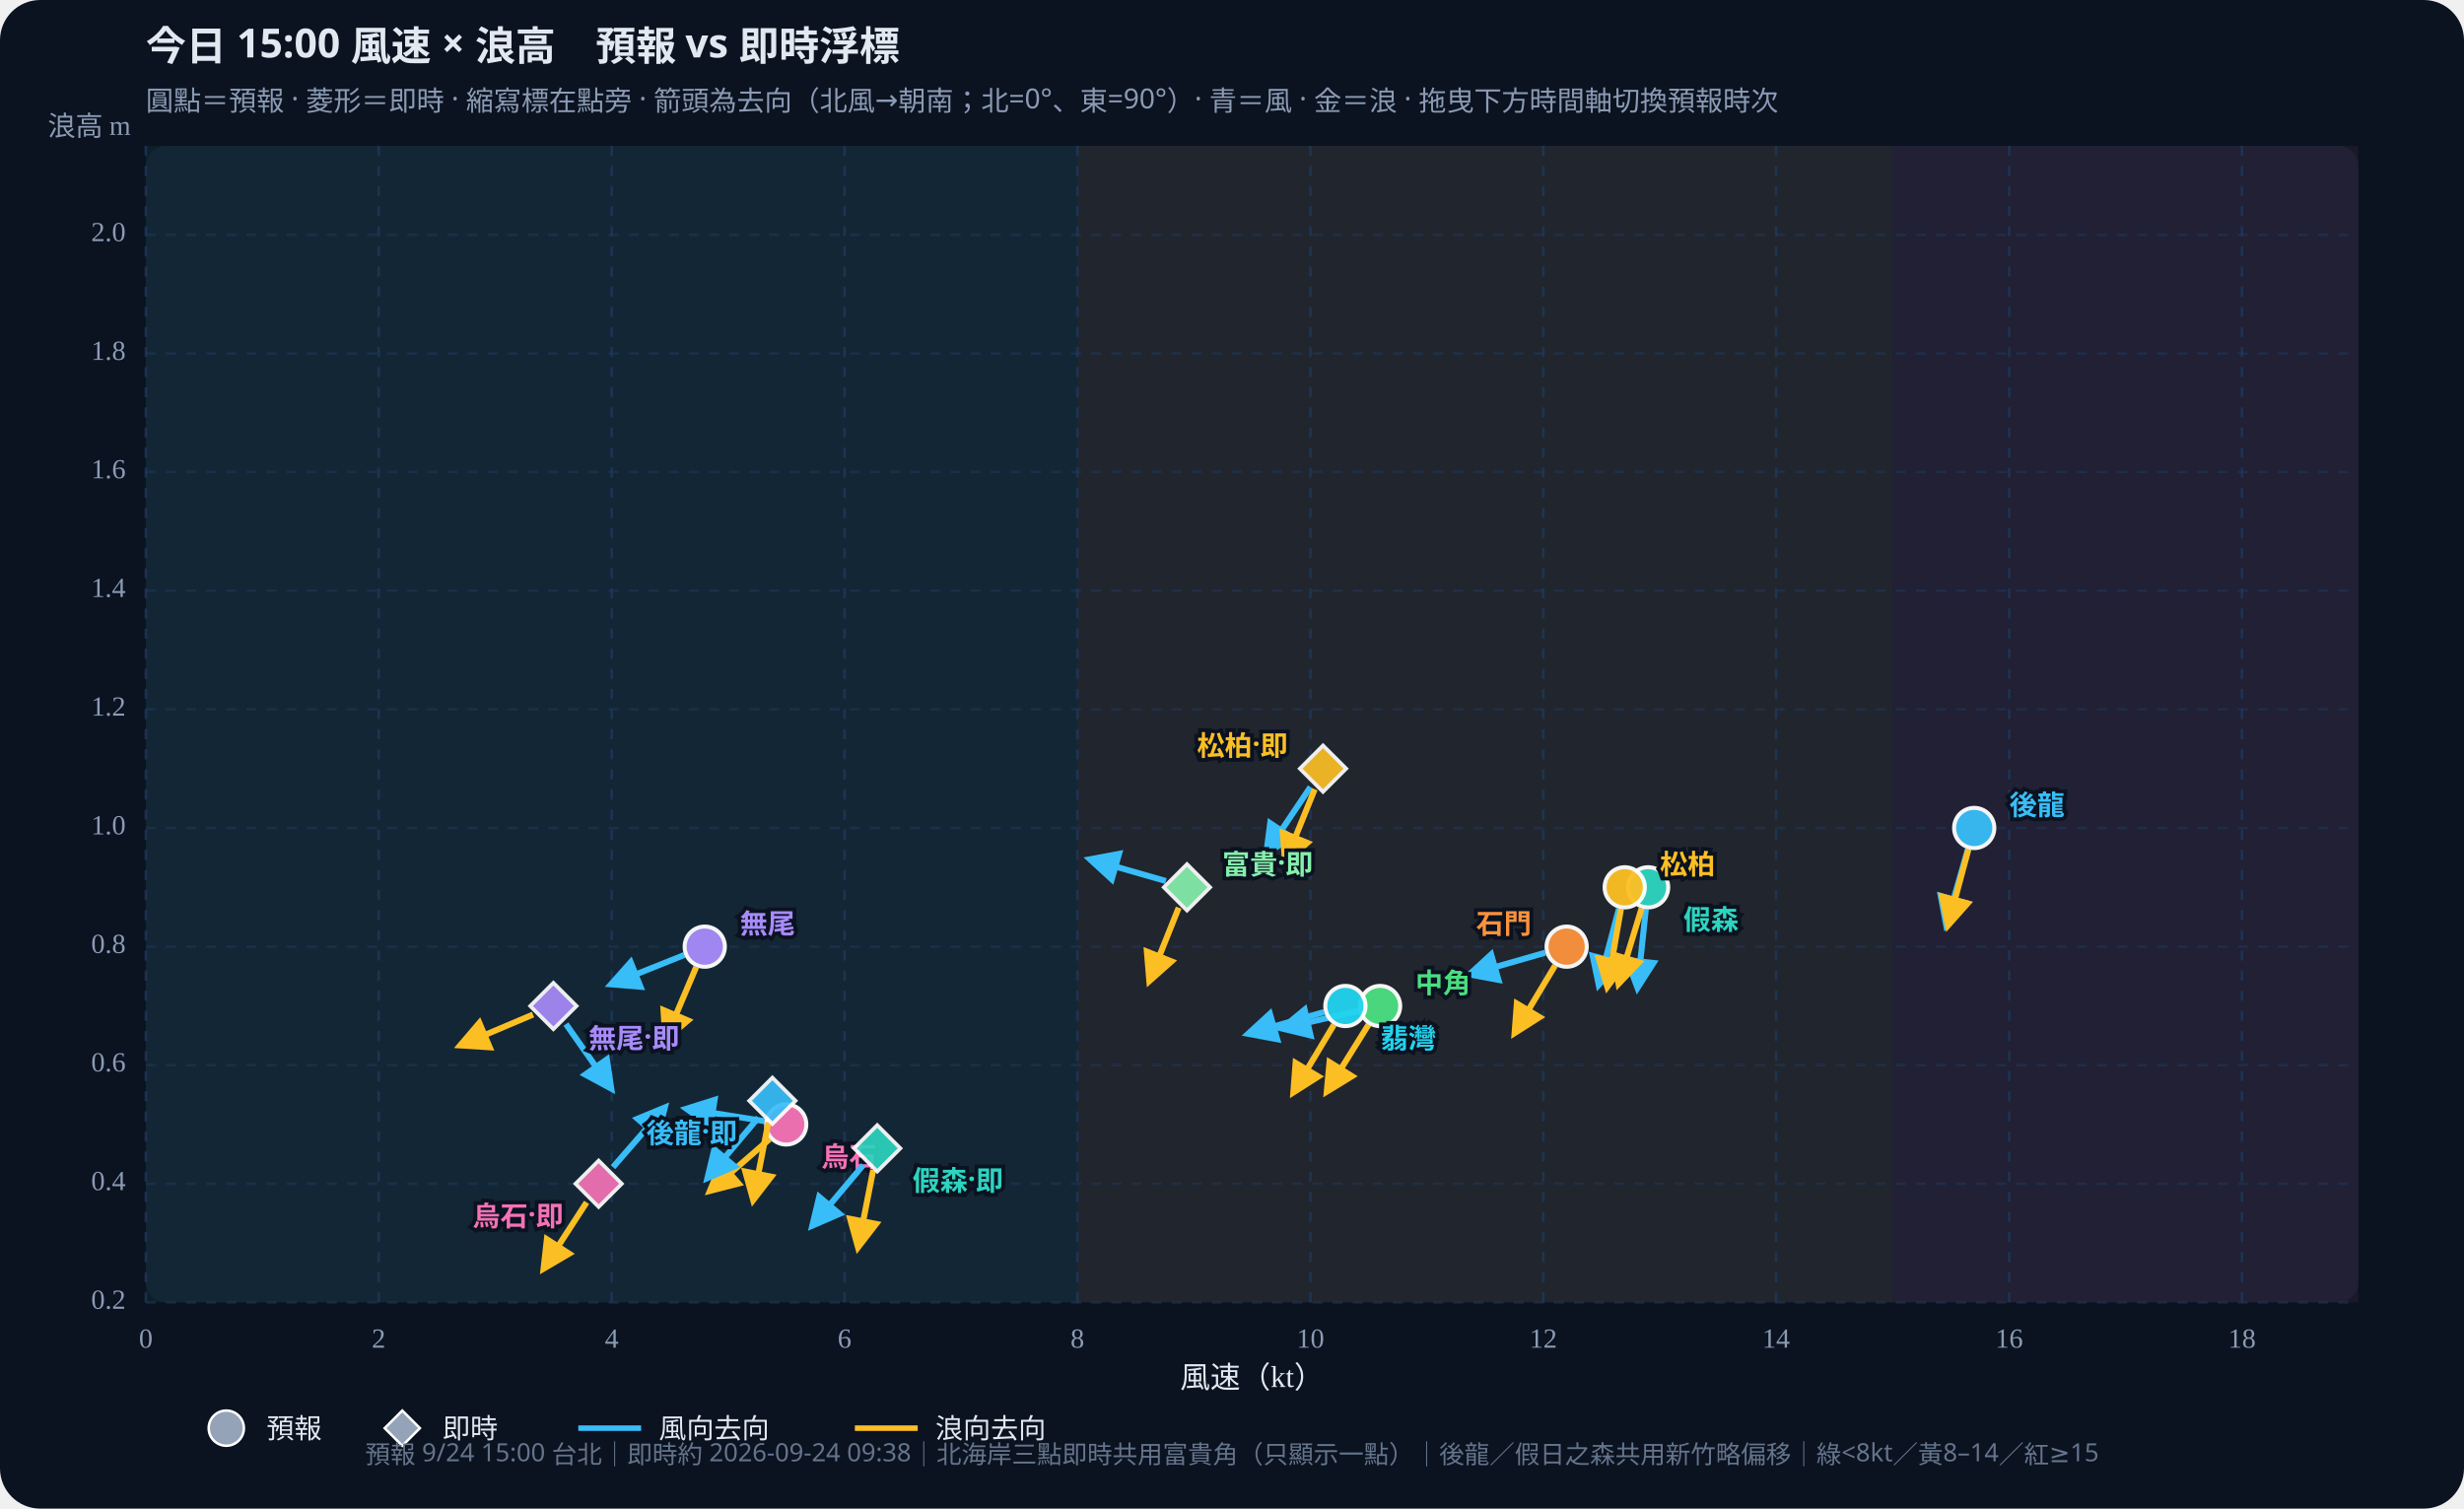
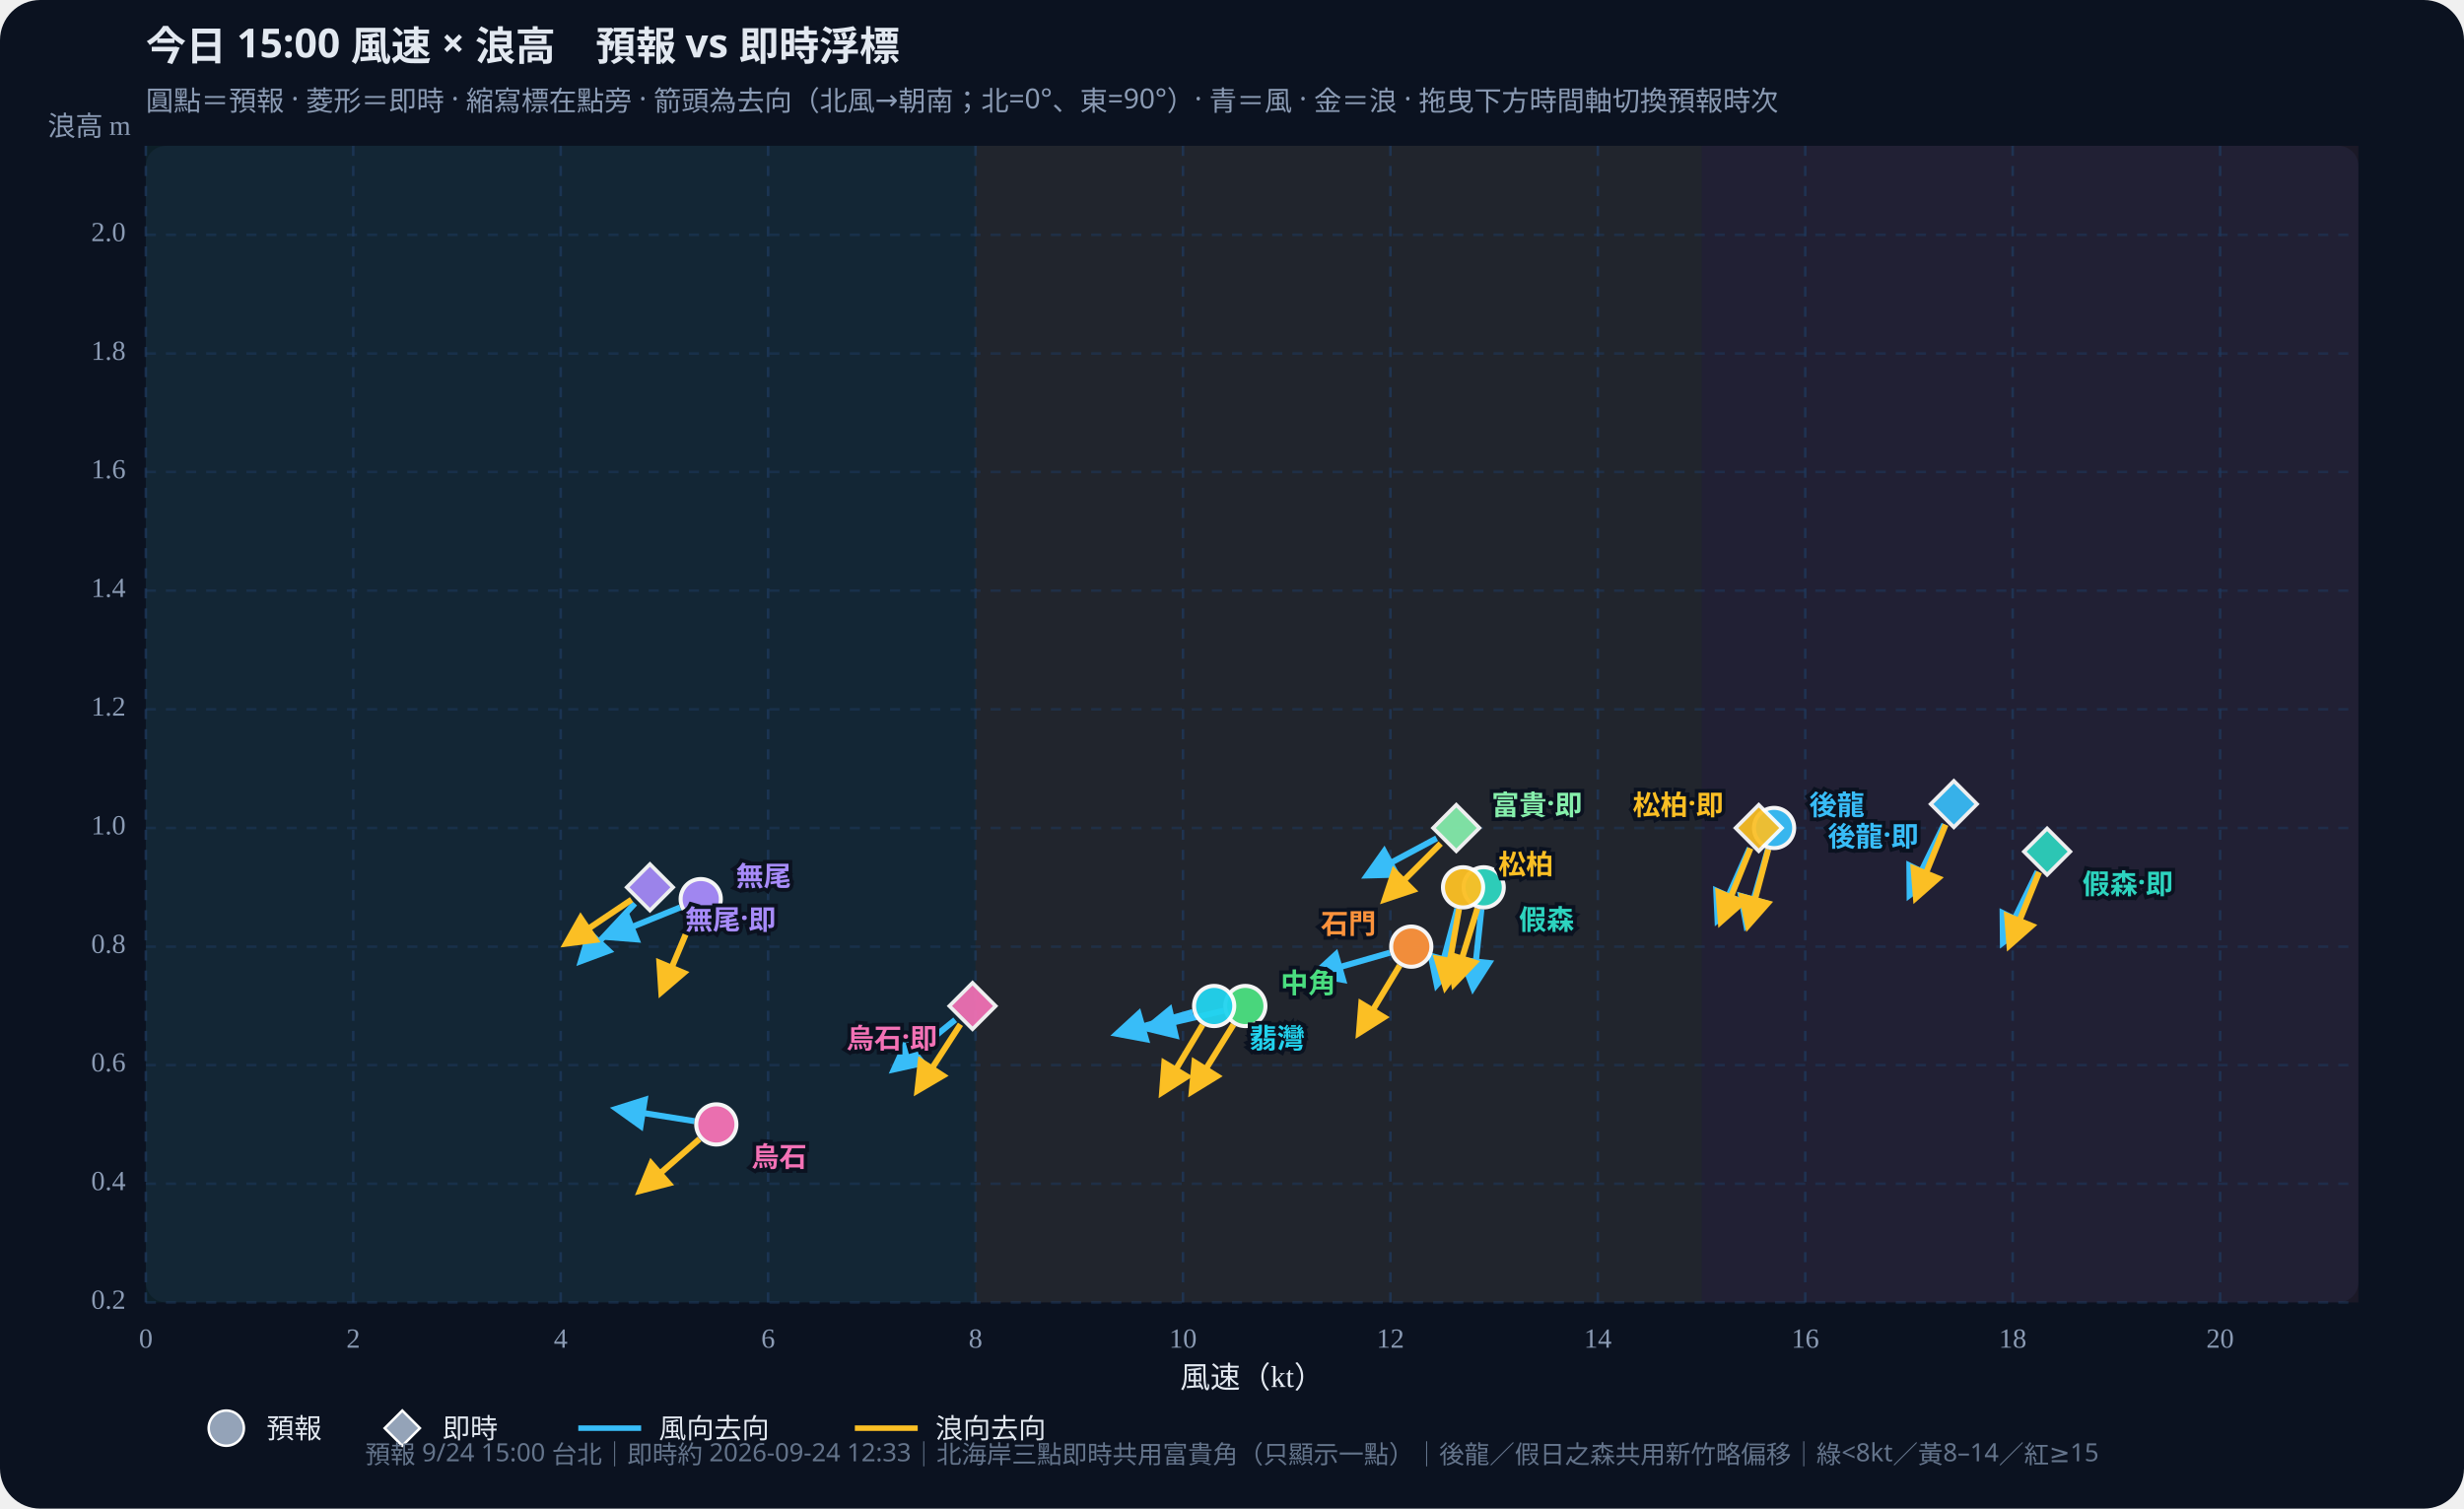
<svg xmlns="http://www.w3.org/2000/svg" id="wws-svg" viewBox="0 0 980 600" role="img" aria-label="風速與浪高散佈圖，可拖曳時間軸切換預報時次" style="width:100%;height:auto;display:block">
  <rect width="980" height="600" fill="#0b1220" rx="16" />
  <rect x="58" y="58" width="880" height="460" fill="#111a2e" rx="8" />
-   <rect x="58.0" y="58" width="370.5" height="460" fill="#34d399" opacity="0.07" />
-   <rect x="428.5" y="58" width="324.2" height="460" fill="#fbbf24" opacity="0.07" />
-   <rect x="752.7" y="58" width="185.3" height="460" fill="#fb7185" opacity="0.07" />
+   <rect x="58.0" y="58" width="330.0" height="460" fill="#34d399" opacity="0.07" />
+   <rect x="388.0" y="58" width="288.8" height="460" fill="#fbbf24" opacity="0.07" />
+   <rect x="676.8" y="58" width="261.2" height="460" fill="#fb7185" opacity="0.07" />
  <defs>
    <marker id="arrow-38bdf8" viewBox="0 0 10 10" refX="8" refY="5" markerWidth="6" markerHeight="6" orient="auto-start-reverse">
      <path d="M0,0 L10,5 L0,10 z" fill="#38bdf8" />
    </marker>
    <marker id="arrow-fbbf24" viewBox="0 0 10 10" refX="8" refY="5" markerWidth="6" markerHeight="6" orient="auto-start-reverse">
      <path d="M0,0 L10,5 L0,10 z" fill="#fbbf24" />
    </marker>
  </defs>
  <text id="wws-title" x="58" y="24" fill="#e2e8f0" font-size="16" font-weight="700" font-family="Noto Sans TC,system-ui,sans-serif">今日 15:00 風速 × 浪高　預報 vs 即時浮標</text>
  <text x="58" y="44" fill="#8b9bb4" font-size="11" font-family="Noto Sans TC,system-ui,sans-serif">圓點＝預報 · 菱形＝即時 · 縮寫標在點旁 · 箭頭為去向（北風→朝南；北=0°、東=90°）· 青＝風 · 金＝浪 · 拖曳下方時間軸切換預報時次</text>
  <line x1="58.0" y1="58" x2="58.0" y2="518" stroke="#1e3a5f" stroke-dasharray="4 4" opacity="0.7" />
  <text x="58.0" y="536" text-anchor="middle" fill="#8b9bb4" font-size="11">0</text>
-   <line x1="150.6" y1="58" x2="150.6" y2="518" stroke="#1e3a5f" stroke-dasharray="4 4" opacity="0.7" />
-   <text x="150.6" y="536" text-anchor="middle" fill="#8b9bb4" font-size="11">2</text>
-   <line x1="243.3" y1="58" x2="243.3" y2="518" stroke="#1e3a5f" stroke-dasharray="4 4" opacity="0.7" />
-   <text x="243.3" y="536" text-anchor="middle" fill="#8b9bb4" font-size="11">4</text>
-   <line x1="335.9" y1="58" x2="335.9" y2="518" stroke="#1e3a5f" stroke-dasharray="4 4" opacity="0.7" />
-   <text x="335.9" y="536" text-anchor="middle" fill="#8b9bb4" font-size="11">6</text>
-   <line x1="428.5" y1="58" x2="428.5" y2="518" stroke="#1e3a5f" stroke-dasharray="4 4" opacity="0.7" />
-   <text x="428.5" y="536" text-anchor="middle" fill="#8b9bb4" font-size="11">8</text>
-   <line x1="521.2" y1="58" x2="521.2" y2="518" stroke="#1e3a5f" stroke-dasharray="4 4" opacity="0.7" />
-   <text x="521.2" y="536" text-anchor="middle" fill="#8b9bb4" font-size="11">10</text>
-   <line x1="613.8" y1="58" x2="613.8" y2="518" stroke="#1e3a5f" stroke-dasharray="4 4" opacity="0.7" />
-   <text x="613.8" y="536" text-anchor="middle" fill="#8b9bb4" font-size="11">12</text>
-   <line x1="706.4" y1="58" x2="706.4" y2="518" stroke="#1e3a5f" stroke-dasharray="4 4" opacity="0.7" />
-   <text x="706.4" y="536" text-anchor="middle" fill="#8b9bb4" font-size="11">14</text>
-   <line x1="799.1" y1="58" x2="799.1" y2="518" stroke="#1e3a5f" stroke-dasharray="4 4" opacity="0.7" />
-   <text x="799.1" y="536" text-anchor="middle" fill="#8b9bb4" font-size="11">16</text>
-   <line x1="891.7" y1="58" x2="891.7" y2="518" stroke="#1e3a5f" stroke-dasharray="4 4" opacity="0.7" />
-   <text x="891.7" y="536" text-anchor="middle" fill="#8b9bb4" font-size="11">18</text>
+   <line x1="140.5" y1="58" x2="140.5" y2="518" stroke="#1e3a5f" stroke-dasharray="4 4" opacity="0.7" />
+   <text x="140.5" y="536" text-anchor="middle" fill="#8b9bb4" font-size="11">2</text>
+   <line x1="223.0" y1="58" x2="223.0" y2="518" stroke="#1e3a5f" stroke-dasharray="4 4" opacity="0.7" />
+   <text x="223.0" y="536" text-anchor="middle" fill="#8b9bb4" font-size="11">4</text>
+   <line x1="305.5" y1="58" x2="305.5" y2="518" stroke="#1e3a5f" stroke-dasharray="4 4" opacity="0.7" />
+   <text x="305.5" y="536" text-anchor="middle" fill="#8b9bb4" font-size="11">6</text>
+   <line x1="388.0" y1="58" x2="388.0" y2="518" stroke="#1e3a5f" stroke-dasharray="4 4" opacity="0.7" />
+   <text x="388.0" y="536" text-anchor="middle" fill="#8b9bb4" font-size="11">8</text>
+   <line x1="470.5" y1="58" x2="470.5" y2="518" stroke="#1e3a5f" stroke-dasharray="4 4" opacity="0.7" />
+   <text x="470.5" y="536" text-anchor="middle" fill="#8b9bb4" font-size="11">10</text>
+   <line x1="553.0" y1="58" x2="553.0" y2="518" stroke="#1e3a5f" stroke-dasharray="4 4" opacity="0.7" />
+   <text x="553.0" y="536" text-anchor="middle" fill="#8b9bb4" font-size="11">12</text>
+   <line x1="635.5" y1="58" x2="635.5" y2="518" stroke="#1e3a5f" stroke-dasharray="4 4" opacity="0.7" />
+   <text x="635.5" y="536" text-anchor="middle" fill="#8b9bb4" font-size="11">14</text>
+   <line x1="718.0" y1="58" x2="718.0" y2="518" stroke="#1e3a5f" stroke-dasharray="4 4" opacity="0.7" />
+   <text x="718.0" y="536" text-anchor="middle" fill="#8b9bb4" font-size="11">16</text>
+   <line x1="800.5" y1="58" x2="800.5" y2="518" stroke="#1e3a5f" stroke-dasharray="4 4" opacity="0.7" />
+   <text x="800.5" y="536" text-anchor="middle" fill="#8b9bb4" font-size="11">18</text>
+   <line x1="883.0" y1="58" x2="883.0" y2="518" stroke="#1e3a5f" stroke-dasharray="4 4" opacity="0.7" />
+   <text x="883.0" y="536" text-anchor="middle" fill="#8b9bb4" font-size="11">20</text>
  <line x1="58" y1="518.0" x2="938" y2="518.0" stroke="#1e3a5f" stroke-dasharray="4 4" opacity="0.5" />
  <text x="50" y="518.0" text-anchor="end" dominant-baseline="middle" fill="#8b9bb4" font-size="11">0.2</text>
  <line x1="58" y1="470.8" x2="938" y2="470.8" stroke="#1e3a5f" stroke-dasharray="4 4" opacity="0.5" />
  <text x="50" y="470.8" text-anchor="end" dominant-baseline="middle" fill="#8b9bb4" font-size="11">0.4</text>
  <line x1="58" y1="423.6" x2="938" y2="423.6" stroke="#1e3a5f" stroke-dasharray="4 4" opacity="0.5" />
  <text x="50" y="423.6" text-anchor="end" dominant-baseline="middle" fill="#8b9bb4" font-size="11">0.6</text>
  <line x1="58" y1="376.5" x2="938" y2="376.5" stroke="#1e3a5f" stroke-dasharray="4 4" opacity="0.5" />
  <text x="50" y="376.5" text-anchor="end" dominant-baseline="middle" fill="#8b9bb4" font-size="11">0.8</text>
  <line x1="58" y1="329.3" x2="938" y2="329.3" stroke="#1e3a5f" stroke-dasharray="4 4" opacity="0.5" />
  <text x="50" y="329.3" text-anchor="end" dominant-baseline="middle" fill="#8b9bb4" font-size="11">1.0</text>
  <line x1="58" y1="282.1" x2="938" y2="282.1" stroke="#1e3a5f" stroke-dasharray="4 4" opacity="0.5" />
  <text x="50" y="282.1" text-anchor="end" dominant-baseline="middle" fill="#8b9bb4" font-size="11">1.2</text>
  <line x1="58" y1="234.9" x2="938" y2="234.9" stroke="#1e3a5f" stroke-dasharray="4 4" opacity="0.5" />
  <text x="50" y="234.9" text-anchor="end" dominant-baseline="middle" fill="#8b9bb4" font-size="11">1.4</text>
  <line x1="58" y1="187.7" x2="938" y2="187.7" stroke="#1e3a5f" stroke-dasharray="4 4" opacity="0.5" />
  <text x="50" y="187.7" text-anchor="end" dominant-baseline="middle" fill="#8b9bb4" font-size="11">1.6</text>
  <line x1="58" y1="140.6" x2="938" y2="140.6" stroke="#1e3a5f" stroke-dasharray="4 4" opacity="0.5" />
  <text x="50" y="140.6" text-anchor="end" dominant-baseline="middle" fill="#8b9bb4" font-size="11">1.8</text>
  <line x1="58" y1="93.4" x2="938" y2="93.4" stroke="#1e3a5f" stroke-dasharray="4 4" opacity="0.5" />
  <text x="50" y="93.4" text-anchor="end" dominant-baseline="middle" fill="#8b9bb4" font-size="11">2.0</text>
  <text x="498" y="552" text-anchor="middle" fill="#e2e8f0" font-size="12">風速（kt）</text>
  <text x="52" y="54" text-anchor="end" fill="#8b9bb4" font-size="11">浪高 m</text>
  <g id="wws-forecast-layer">
-     <line x1="782.7" y1="337.7" x2="774.1" y2="367.7" stroke="#38bdf8" stroke-width="2.4" marker-end="url(#arrow-38bdf8)" />
-     <line x1="782.9" y1="337.8" x2="774.8" y2="367.9" stroke="#fbbf24" stroke-width="2.4" marker-end="url(#arrow-fbbf24)" />
-     <circle cx="785.2" cy="329.3" r="8.0" fill="#38bdf8" stroke="#fff" stroke-width="1.6" opacity="0.95" />
-     <line x1="654.6" y1="361.6" x2="651.3" y2="392.7" stroke="#38bdf8" stroke-width="2.4" marker-end="url(#arrow-38bdf8)" />
-     <line x1="652.9" y1="361.3" x2="643.8" y2="391.1" stroke="#fbbf24" stroke-width="2.4" marker-end="url(#arrow-fbbf24)" />
-     <circle cx="655.5" cy="352.9" r="8.0" fill="#2dd4bf" stroke="#fff" stroke-width="1.6" opacity="0.95" />
-     <line x1="643.9" y1="361.4" x2="635.9" y2="391.5" stroke="#38bdf8" stroke-width="2.4" marker-end="url(#arrow-38bdf8)" />
-     <line x1="644.7" y1="361.5" x2="639.3" y2="392.3" stroke="#fbbf24" stroke-width="2.4" marker-end="url(#arrow-fbbf24)" />
-     <circle cx="646.2" cy="352.9" r="8.0" fill="#fbbf24" stroke="#fff" stroke-width="1.6" opacity="0.95" />
-     <line x1="540.4" y1="402.0" x2="510.0" y2="409.0" stroke="#38bdf8" stroke-width="2.4" marker-end="url(#arrow-38bdf8)" />
-     <line x1="544.3" y1="407.5" x2="527.8" y2="434.0" stroke="#fbbf24" stroke-width="2.4" marker-end="url(#arrow-fbbf24)" />
-     <circle cx="548.9" cy="400.1" r="8.0" fill="#4ade80" stroke="#fff" stroke-width="1.6" opacity="0.95" />
-     <line x1="526.6" y1="402.5" x2="496.6" y2="411.1" stroke="#38bdf8" stroke-width="2.4" marker-end="url(#arrow-38bdf8)" />
-     <line x1="530.5" y1="407.6" x2="514.5" y2="434.3" stroke="#fbbf24" stroke-width="2.4" marker-end="url(#arrow-fbbf24)" />
-     <circle cx="535.1" cy="400.1" r="8.0" fill="#22d3ee" stroke="#fff" stroke-width="1.6" opacity="0.95" />
-     <line x1="614.6" y1="378.9" x2="584.6" y2="387.5" stroke="#38bdf8" stroke-width="2.4" marker-end="url(#arrow-38bdf8)" />
-     <line x1="618.5" y1="384.0" x2="602.5" y2="410.7" stroke="#fbbf24" stroke-width="2.4" marker-end="url(#arrow-fbbf24)" />
-     <circle cx="623.1" cy="376.5" r="8.0" fill="#fb923c" stroke="#fff" stroke-width="1.6" opacity="0.95" />
-     <line x1="272.2" y1="379.8" x2="243.2" y2="391.4" stroke="#38bdf8" stroke-width="2.4" marker-end="url(#arrow-38bdf8)" />
-     <line x1="276.9" y1="384.6" x2="264.7" y2="413.3" stroke="#fbbf24" stroke-width="2.4" marker-end="url(#arrow-fbbf24)" />
-     <circle cx="280.3" cy="376.5" r="8.0" fill="#a78bfa" stroke="#fff" stroke-width="1.6" opacity="0.95" />
-     <line x1="304.0" y1="445.9" x2="273.2" y2="441.0" stroke="#38bdf8" stroke-width="2.4" marker-end="url(#arrow-38bdf8)" />
-     <line x1="306.1" y1="453.0" x2="282.5" y2="473.5" stroke="#fbbf24" stroke-width="2.4" marker-end="url(#arrow-fbbf24)" />
-     <circle cx="312.7" cy="447.2" r="8.0" fill="#f472b6" stroke="#fff" stroke-width="1.6" opacity="0.95" />
-     <text x="799.2" y="319.3" text-anchor="start" dominant-baseline="central" fill="#38bdf8" font-size="11" font-weight="700" font-family="Noto Sans TC,system-ui,sans-serif" stroke="#0b1220" stroke-width="3" paint-order="stroke">後龍</text>
-     <text x="669.5" y="364.9" text-anchor="start" dominant-baseline="central" fill="#2dd4bf" font-size="11" font-weight="700" font-family="Noto Sans TC,system-ui,sans-serif" stroke="#0b1220" stroke-width="3" paint-order="stroke">假森</text>
-     <text x="660.2" y="342.9" text-anchor="start" dominant-baseline="central" fill="#fbbf24" font-size="11" font-weight="700" font-family="Noto Sans TC,system-ui,sans-serif" stroke="#0b1220" stroke-width="3" paint-order="stroke">松柏</text>
-     <text x="562.9" y="390.1" text-anchor="start" dominant-baseline="central" fill="#4ade80" font-size="11" font-weight="700" font-family="Noto Sans TC,system-ui,sans-serif" stroke="#0b1220" stroke-width="3" paint-order="stroke">中角</text>
-     <text x="549.1" y="412.1" text-anchor="start" dominant-baseline="central" fill="#22d3ee" font-size="11" font-weight="700" font-family="Noto Sans TC,system-ui,sans-serif" stroke="#0b1220" stroke-width="3" paint-order="stroke">翡灣</text>
-     <text x="609.1" y="366.5" text-anchor="end" dominant-baseline="central" fill="#fb923c" font-size="11" font-weight="700" font-family="Noto Sans TC,system-ui,sans-serif" stroke="#0b1220" stroke-width="3" paint-order="stroke">石門</text>
-     <text x="294.3" y="366.5" text-anchor="start" dominant-baseline="central" fill="#a78bfa" font-size="11" font-weight="700" font-family="Noto Sans TC,system-ui,sans-serif" stroke="#0b1220" stroke-width="3" paint-order="stroke">無尾</text>
-     <text x="326.7" y="459.2" text-anchor="start" dominant-baseline="central" fill="#f472b6" font-size="11" font-weight="700" font-family="Noto Sans TC,system-ui,sans-serif" stroke="#0b1220" stroke-width="3" paint-order="stroke">烏石</text>
+     <line x1="703.2" y1="337.7" x2="694.6" y2="367.7" stroke="#38bdf8" stroke-width="2.4" marker-end="url(#arrow-38bdf8)" />
+     <line x1="703.3" y1="337.8" x2="695.3" y2="367.9" stroke="#fbbf24" stroke-width="2.4" marker-end="url(#arrow-fbbf24)" />
+     <circle cx="705.6" cy="329.3" r="8.0" fill="#38bdf8" stroke="#fff" stroke-width="1.6" opacity="0.95" />
+     <line x1="589.2" y1="361.6" x2="585.9" y2="392.7" stroke="#38bdf8" stroke-width="2.4" marker-end="url(#arrow-38bdf8)" />
+     <line x1="587.6" y1="361.3" x2="578.4" y2="391.1" stroke="#fbbf24" stroke-width="2.4" marker-end="url(#arrow-fbbf24)" />
+     <circle cx="590.1" cy="352.9" r="8.0" fill="#2dd4bf" stroke="#fff" stroke-width="1.6" opacity="0.95" />
+     <line x1="579.6" y1="361.4" x2="571.5" y2="391.5" stroke="#38bdf8" stroke-width="2.4" marker-end="url(#arrow-38bdf8)" />
+     <line x1="580.3" y1="361.5" x2="574.9" y2="392.3" stroke="#fbbf24" stroke-width="2.4" marker-end="url(#arrow-fbbf24)" />
+     <circle cx="581.9" cy="352.9" r="8.0" fill="#fbbf24" stroke="#fff" stroke-width="1.6" opacity="0.95" />
+     <line x1="486.7" y1="402.0" x2="456.3" y2="409.0" stroke="#38bdf8" stroke-width="2.4" marker-end="url(#arrow-38bdf8)" />
+     <line x1="490.6" y1="407.5" x2="474.1" y2="434.0" stroke="#fbbf24" stroke-width="2.4" marker-end="url(#arrow-fbbf24)" />
+     <circle cx="495.3" cy="400.1" r="8.0" fill="#4ade80" stroke="#fff" stroke-width="1.6" opacity="0.95" />
+     <line x1="474.4" y1="402.5" x2="444.4" y2="411.1" stroke="#38bdf8" stroke-width="2.4" marker-end="url(#arrow-38bdf8)" />
+     <line x1="478.3" y1="407.6" x2="462.3" y2="434.3" stroke="#fbbf24" stroke-width="2.4" marker-end="url(#arrow-fbbf24)" />
+     <circle cx="482.9" cy="400.1" r="8.0" fill="#22d3ee" stroke="#fff" stroke-width="1.6" opacity="0.95" />
+     <line x1="552.8" y1="378.9" x2="522.8" y2="387.5" stroke="#38bdf8" stroke-width="2.4" marker-end="url(#arrow-38bdf8)" />
+     <line x1="556.7" y1="384.0" x2="540.6" y2="410.7" stroke="#fbbf24" stroke-width="2.4" marker-end="url(#arrow-fbbf24)" />
+     <circle cx="561.3" cy="376.5" r="8.0" fill="#fb923c" stroke="#fff" stroke-width="1.6" opacity="0.95" />
+     <line x1="270.5" y1="360.9" x2="241.6" y2="372.6" stroke="#38bdf8" stroke-width="2.4" marker-end="url(#arrow-38bdf8)" />
+     <line x1="275.2" y1="365.7" x2="263.1" y2="394.4" stroke="#fbbf24" stroke-width="2.4" marker-end="url(#arrow-fbbf24)" />
+     <circle cx="278.7" cy="357.6" r="8.0" fill="#a78bfa" stroke="#fff" stroke-width="1.6" opacity="0.95" />
+     <line x1="276.2" y1="445.9" x2="245.4" y2="441.0" stroke="#38bdf8" stroke-width="2.4" marker-end="url(#arrow-38bdf8)" />
+     <line x1="278.2" y1="453.0" x2="254.7" y2="473.5" stroke="#fbbf24" stroke-width="2.4" marker-end="url(#arrow-fbbf24)" />
+     <circle cx="284.9" cy="447.2" r="8.0" fill="#f472b6" stroke="#fff" stroke-width="1.6" opacity="0.95" />
+     <text x="719.6" y="319.3" text-anchor="start" dominant-baseline="central" fill="#38bdf8" font-size="11" font-weight="700" font-family="Noto Sans TC,system-ui,sans-serif" stroke="#0b1220" stroke-width="3" paint-order="stroke">後龍</text>
+     <text x="604.1" y="364.9" text-anchor="start" dominant-baseline="central" fill="#2dd4bf" font-size="11" font-weight="700" font-family="Noto Sans TC,system-ui,sans-serif" stroke="#0b1220" stroke-width="3" paint-order="stroke">假森</text>
+     <text x="595.9" y="342.9" text-anchor="start" dominant-baseline="central" fill="#fbbf24" font-size="11" font-weight="700" font-family="Noto Sans TC,system-ui,sans-serif" stroke="#0b1220" stroke-width="3" paint-order="stroke">松柏</text>
+     <text x="509.3" y="390.1" text-anchor="start" dominant-baseline="central" fill="#4ade80" font-size="11" font-weight="700" font-family="Noto Sans TC,system-ui,sans-serif" stroke="#0b1220" stroke-width="3" paint-order="stroke">中角</text>
+     <text x="496.9" y="412.1" text-anchor="start" dominant-baseline="central" fill="#22d3ee" font-size="11" font-weight="700" font-family="Noto Sans TC,system-ui,sans-serif" stroke="#0b1220" stroke-width="3" paint-order="stroke">翡灣</text>
+     <text x="547.3" y="366.5" text-anchor="end" dominant-baseline="central" fill="#fb923c" font-size="11" font-weight="700" font-family="Noto Sans TC,system-ui,sans-serif" stroke="#0b1220" stroke-width="3" paint-order="stroke">石門</text>
+     <text x="292.7" y="347.6" text-anchor="start" dominant-baseline="central" fill="#a78bfa" font-size="11" font-weight="700" font-family="Noto Sans TC,system-ui,sans-serif" stroke="#0b1220" stroke-width="3" paint-order="stroke">無尾</text>
+     <text x="298.9" y="459.2" text-anchor="start" dominant-baseline="central" fill="#f472b6" font-size="11" font-weight="700" font-family="Noto Sans TC,system-ui,sans-serif" stroke="#0b1220" stroke-width="3" paint-order="stroke">烏石</text>
  </g>
  <g id="wws-live-layer">
-     <line x1="301.6" y1="444.5" x2="281.5" y2="468.4" stroke="#38bdf8" stroke-width="2.4" marker-end="url(#arrow-38bdf8)" />
-     <line x1="305.6" y1="446.4" x2="299.6" y2="477.1" stroke="#fbbf24" stroke-width="2.4" marker-end="url(#arrow-fbbf24)" />
-     <polygon points="307.2,428.6 316.4,437.8 307.2,447.0 298.0,437.8" fill="#38bdf8" stroke="#fff" stroke-width="1.5" opacity="0.92" />
-     <line x1="343.3" y1="463.4" x2="323.2" y2="487.3" stroke="#38bdf8" stroke-width="2.4" marker-end="url(#arrow-38bdf8)" />
-     <line x1="347.3" y1="465.3" x2="341.3" y2="495.9" stroke="#fbbf24" stroke-width="2.4" marker-end="url(#arrow-fbbf24)" />
-     <polygon points="348.9,447.5 358.1,456.7 348.9,465.9 339.7,456.7" fill="#2dd4bf" stroke="#fff" stroke-width="1.5" opacity="0.92" />
-     <line x1="521.2" y1="313.0" x2="503.8" y2="338.9" stroke="#38bdf8" stroke-width="2.4" marker-end="url(#arrow-38bdf8)" />
-     <line x1="522.9" y1="313.9" x2="511.2" y2="342.8" stroke="#fbbf24" stroke-width="2.4" marker-end="url(#arrow-fbbf24)" />
-     <polygon points="526.2,296.5 535.4,305.7 526.2,314.9 517.0,305.7" fill="#fbbf24" stroke="#fff" stroke-width="1.5" opacity="0.92" />
-     <line x1="463.7" y1="350.4" x2="433.7" y2="341.8" stroke="#38bdf8" stroke-width="2.4" marker-end="url(#arrow-38bdf8)" />
-     <line x1="468.8" y1="361.0" x2="457.2" y2="390.0" stroke="#fbbf24" stroke-width="2.4" marker-end="url(#arrow-fbbf24)" />
-     <polygon points="472.1,343.7 481.3,352.9 472.1,362.1 462.9,352.9" fill="#86efac" stroke="#fff" stroke-width="1.5" opacity="0.92" />
-     <line x1="225.1" y1="407.3" x2="243.0" y2="432.8" stroke="#38bdf8" stroke-width="2.4" marker-end="url(#arrow-38bdf8)" />
-     <line x1="212.0" y1="403.5" x2="183.2" y2="415.7" stroke="#fbbf24" stroke-width="2.4" marker-end="url(#arrow-fbbf24)" />
-     <polygon points="220.1,390.9 229.3,400.1 220.1,409.3 210.9,400.1" fill="#a78bfa" stroke="#fff" stroke-width="1.5" opacity="0.92" />
-     <line x1="243.8" y1="464.2" x2="264.3" y2="440.6" stroke="#38bdf8" stroke-width="2.4" marker-end="url(#arrow-38bdf8)" />
-     <line x1="233.3" y1="478.2" x2="216.3" y2="504.4" stroke="#fbbf24" stroke-width="2.4" marker-end="url(#arrow-fbbf24)" />
-     <polygon points="238.1,461.6 247.3,470.8 238.1,480.0 228.9,470.8" fill="#f472b6" stroke="#fff" stroke-width="1.5" opacity="0.92" />
-     <text x="293.2" y="449.8" text-anchor="end" dominant-baseline="central" fill="#38bdf8" font-size="11" font-weight="700" font-family="Noto Sans TC,system-ui,sans-serif" stroke="#0b1220" stroke-width="3" paint-order="stroke">後龍·即</text>
-     <text x="362.9" y="468.7" text-anchor="start" dominant-baseline="central" fill="#2dd4bf" font-size="11" font-weight="700" font-family="Noto Sans TC,system-ui,sans-serif" stroke="#0b1220" stroke-width="3" paint-order="stroke">假森·即</text>
-     <text x="512.2" y="295.7" text-anchor="end" dominant-baseline="central" fill="#fbbf24" font-size="11" font-weight="700" font-family="Noto Sans TC,system-ui,sans-serif" stroke="#0b1220" stroke-width="3" paint-order="stroke">松柏·即</text>
-     <text x="486.1" y="342.9" text-anchor="start" dominant-baseline="central" fill="#86efac" font-size="11" font-weight="700" font-family="Noto Sans TC,system-ui,sans-serif" stroke="#0b1220" stroke-width="3" paint-order="stroke">富貴·即</text>
-     <text x="234.1" y="412.1" text-anchor="start" dominant-baseline="central" fill="#a78bfa" font-size="11" font-weight="700" font-family="Noto Sans TC,system-ui,sans-serif" stroke="#0b1220" stroke-width="3" paint-order="stroke">無尾·即</text>
-     <text x="224.1" y="482.8" text-anchor="end" dominant-baseline="central" fill="#f472b6" font-size="11" font-weight="700" font-family="Noto Sans TC,system-ui,sans-serif" stroke="#0b1220" stroke-width="3" paint-order="stroke">烏石·即</text>
+     <line x1="773.3" y1="327.8" x2="759.6" y2="355.8" stroke="#38bdf8" stroke-width="2.4" marker-end="url(#arrow-38bdf8)" />
+     <line x1="773.8" y1="328.0" x2="762.1" y2="356.9" stroke="#fbbf24" stroke-width="2.4" marker-end="url(#arrow-fbbf24)" />
+     <polygon points="777.1,310.6 786.3,319.8 777.1,329.0 767.9,319.8" fill="#38bdf8" stroke="#fff" stroke-width="1.5" opacity="0.92" />
+     <line x1="810.4" y1="346.6" x2="796.7" y2="374.7" stroke="#38bdf8" stroke-width="2.4" marker-end="url(#arrow-38bdf8)" />
+     <line x1="811.0" y1="346.9" x2="799.3" y2="375.8" stroke="#fbbf24" stroke-width="2.4" marker-end="url(#arrow-fbbf24)" />
+     <polygon points="814.2,329.5 823.4,338.7 814.2,347.9 805.0,338.7" fill="#2dd4bf" stroke="#fff" stroke-width="1.5" opacity="0.92" />
+     <line x1="695.9" y1="337.3" x2="683.2" y2="365.8" stroke="#38bdf8" stroke-width="2.4" marker-end="url(#arrow-38bdf8)" />
+     <line x1="696.2" y1="337.4" x2="684.5" y2="366.4" stroke="#fbbf24" stroke-width="2.4" marker-end="url(#arrow-fbbf24)" />
+     <polygon points="699.5,320.1 708.7,329.3 699.5,338.5 690.3,329.3" fill="#fbbf24" stroke="#fff" stroke-width="1.5" opacity="0.92" />
+     <line x1="571.4" y1="333.4" x2="543.9" y2="348.1" stroke="#38bdf8" stroke-width="2.4" marker-end="url(#arrow-38bdf8)" />
+     <line x1="573.0" y1="335.5" x2="550.9" y2="357.6" stroke="#fbbf24" stroke-width="2.4" marker-end="url(#arrow-fbbf24)" />
+     <polygon points="579.2,320.1 588.4,329.3 579.2,338.5 570.0,329.3" fill="#86efac" stroke="#fff" stroke-width="1.5" opacity="0.92" />
+     <line x1="252.5" y1="359.3" x2="231.2" y2="382.1" stroke="#38bdf8" stroke-width="2.4" marker-end="url(#arrow-38bdf8)" />
+     <line x1="251.2" y1="357.8" x2="225.3" y2="375.2" stroke="#fbbf24" stroke-width="2.4" marker-end="url(#arrow-fbbf24)" />
+     <polygon points="258.5,343.7 267.7,352.9 258.5,362.1 249.3,352.9" fill="#a78bfa" stroke="#fff" stroke-width="1.5" opacity="0.92" />
+     <line x1="379.9" y1="405.6" x2="355.7" y2="425.2" stroke="#38bdf8" stroke-width="2.4" marker-end="url(#arrow-38bdf8)" />
+     <line x1="382.0" y1="407.4" x2="365.0" y2="433.6" stroke="#fbbf24" stroke-width="2.4" marker-end="url(#arrow-fbbf24)" />
+     <polygon points="386.8,390.9 396.0,400.1 386.8,409.3 377.6,400.1" fill="#f472b6" stroke="#fff" stroke-width="1.5" opacity="0.92" />
+     <text x="763.1" y="331.8" text-anchor="end" dominant-baseline="central" fill="#38bdf8" font-size="11" font-weight="700" font-family="Noto Sans TC,system-ui,sans-serif" stroke="#0b1220" stroke-width="3" paint-order="stroke">後龍·即</text>
+     <text x="828.2" y="350.7" text-anchor="start" dominant-baseline="central" fill="#2dd4bf" font-size="11" font-weight="700" font-family="Noto Sans TC,system-ui,sans-serif" stroke="#0b1220" stroke-width="3" paint-order="stroke">假森·即</text>
+     <text x="685.5" y="319.3" text-anchor="end" dominant-baseline="central" fill="#fbbf24" font-size="11" font-weight="700" font-family="Noto Sans TC,system-ui,sans-serif" stroke="#0b1220" stroke-width="3" paint-order="stroke">松柏·即</text>
+     <text x="593.2" y="319.3" text-anchor="start" dominant-baseline="central" fill="#86efac" font-size="11" font-weight="700" font-family="Noto Sans TC,system-ui,sans-serif" stroke="#0b1220" stroke-width="3" paint-order="stroke">富貴·即</text>
+     <text x="272.5" y="364.9" text-anchor="start" dominant-baseline="central" fill="#a78bfa" font-size="11" font-weight="700" font-family="Noto Sans TC,system-ui,sans-serif" stroke="#0b1220" stroke-width="3" paint-order="stroke">無尾·即</text>
+     <text x="372.8" y="412.1" text-anchor="end" dominant-baseline="central" fill="#f472b6" font-size="11" font-weight="700" font-family="Noto Sans TC,system-ui,sans-serif" stroke="#0b1220" stroke-width="3" paint-order="stroke">烏石·即</text>
  </g>
  <circle cx="90" cy="568" r="7" fill="#94a3b8" stroke="#fff" />
  <text x="106" y="572" fill="#e2e8f0" font-size="11" font-family="Noto Sans TC,system-ui,sans-serif">預報</text>
  <polygon points="160,561 167,568 160,575 153,568" fill="#94a3b8" stroke="#fff" />
  <text x="176" y="572" fill="#e2e8f0" font-size="11" font-family="Noto Sans TC,system-ui,sans-serif">即時</text>
  <line x1="230" y1="568" x2="255" y2="568" stroke="#38bdf8" stroke-width="2.2" />
  <text x="262" y="572" fill="#e2e8f0" font-size="11" font-family="Noto Sans TC,system-ui,sans-serif">風向去向</text>
  <line x1="340" y1="568" x2="365" y2="568" stroke="#fbbf24" stroke-width="2.2" />
  <text x="372" y="572" fill="#e2e8f0" font-size="11" font-family="Noto Sans TC,system-ui,sans-serif">浪向去向</text>
-   <text id="wws-foot" x="490" y="582" text-anchor="middle" fill="#64748b" font-size="10" font-family="Noto Sans TC,system-ui,sans-serif">預報 9/24 15:00 台北｜即時約 2026-09-24 09:38｜北海岸三點即時共用富貴角（只顯示一點）｜後龍／假日之森共用新竹略偏移｜綠&lt;8kt／黃8–14／紅≥15</text>
+   <text id="wws-foot" x="490" y="582" text-anchor="middle" fill="#64748b" font-size="10" font-family="Noto Sans TC,system-ui,sans-serif">預報 9/24 15:00 台北｜即時約 2026-09-24 12:33｜北海岸三點即時共用富貴角（只顯示一點）｜後龍／假日之森共用新竹略偏移｜綠&lt;8kt／黃8–14／紅≥15</text>
</svg>
